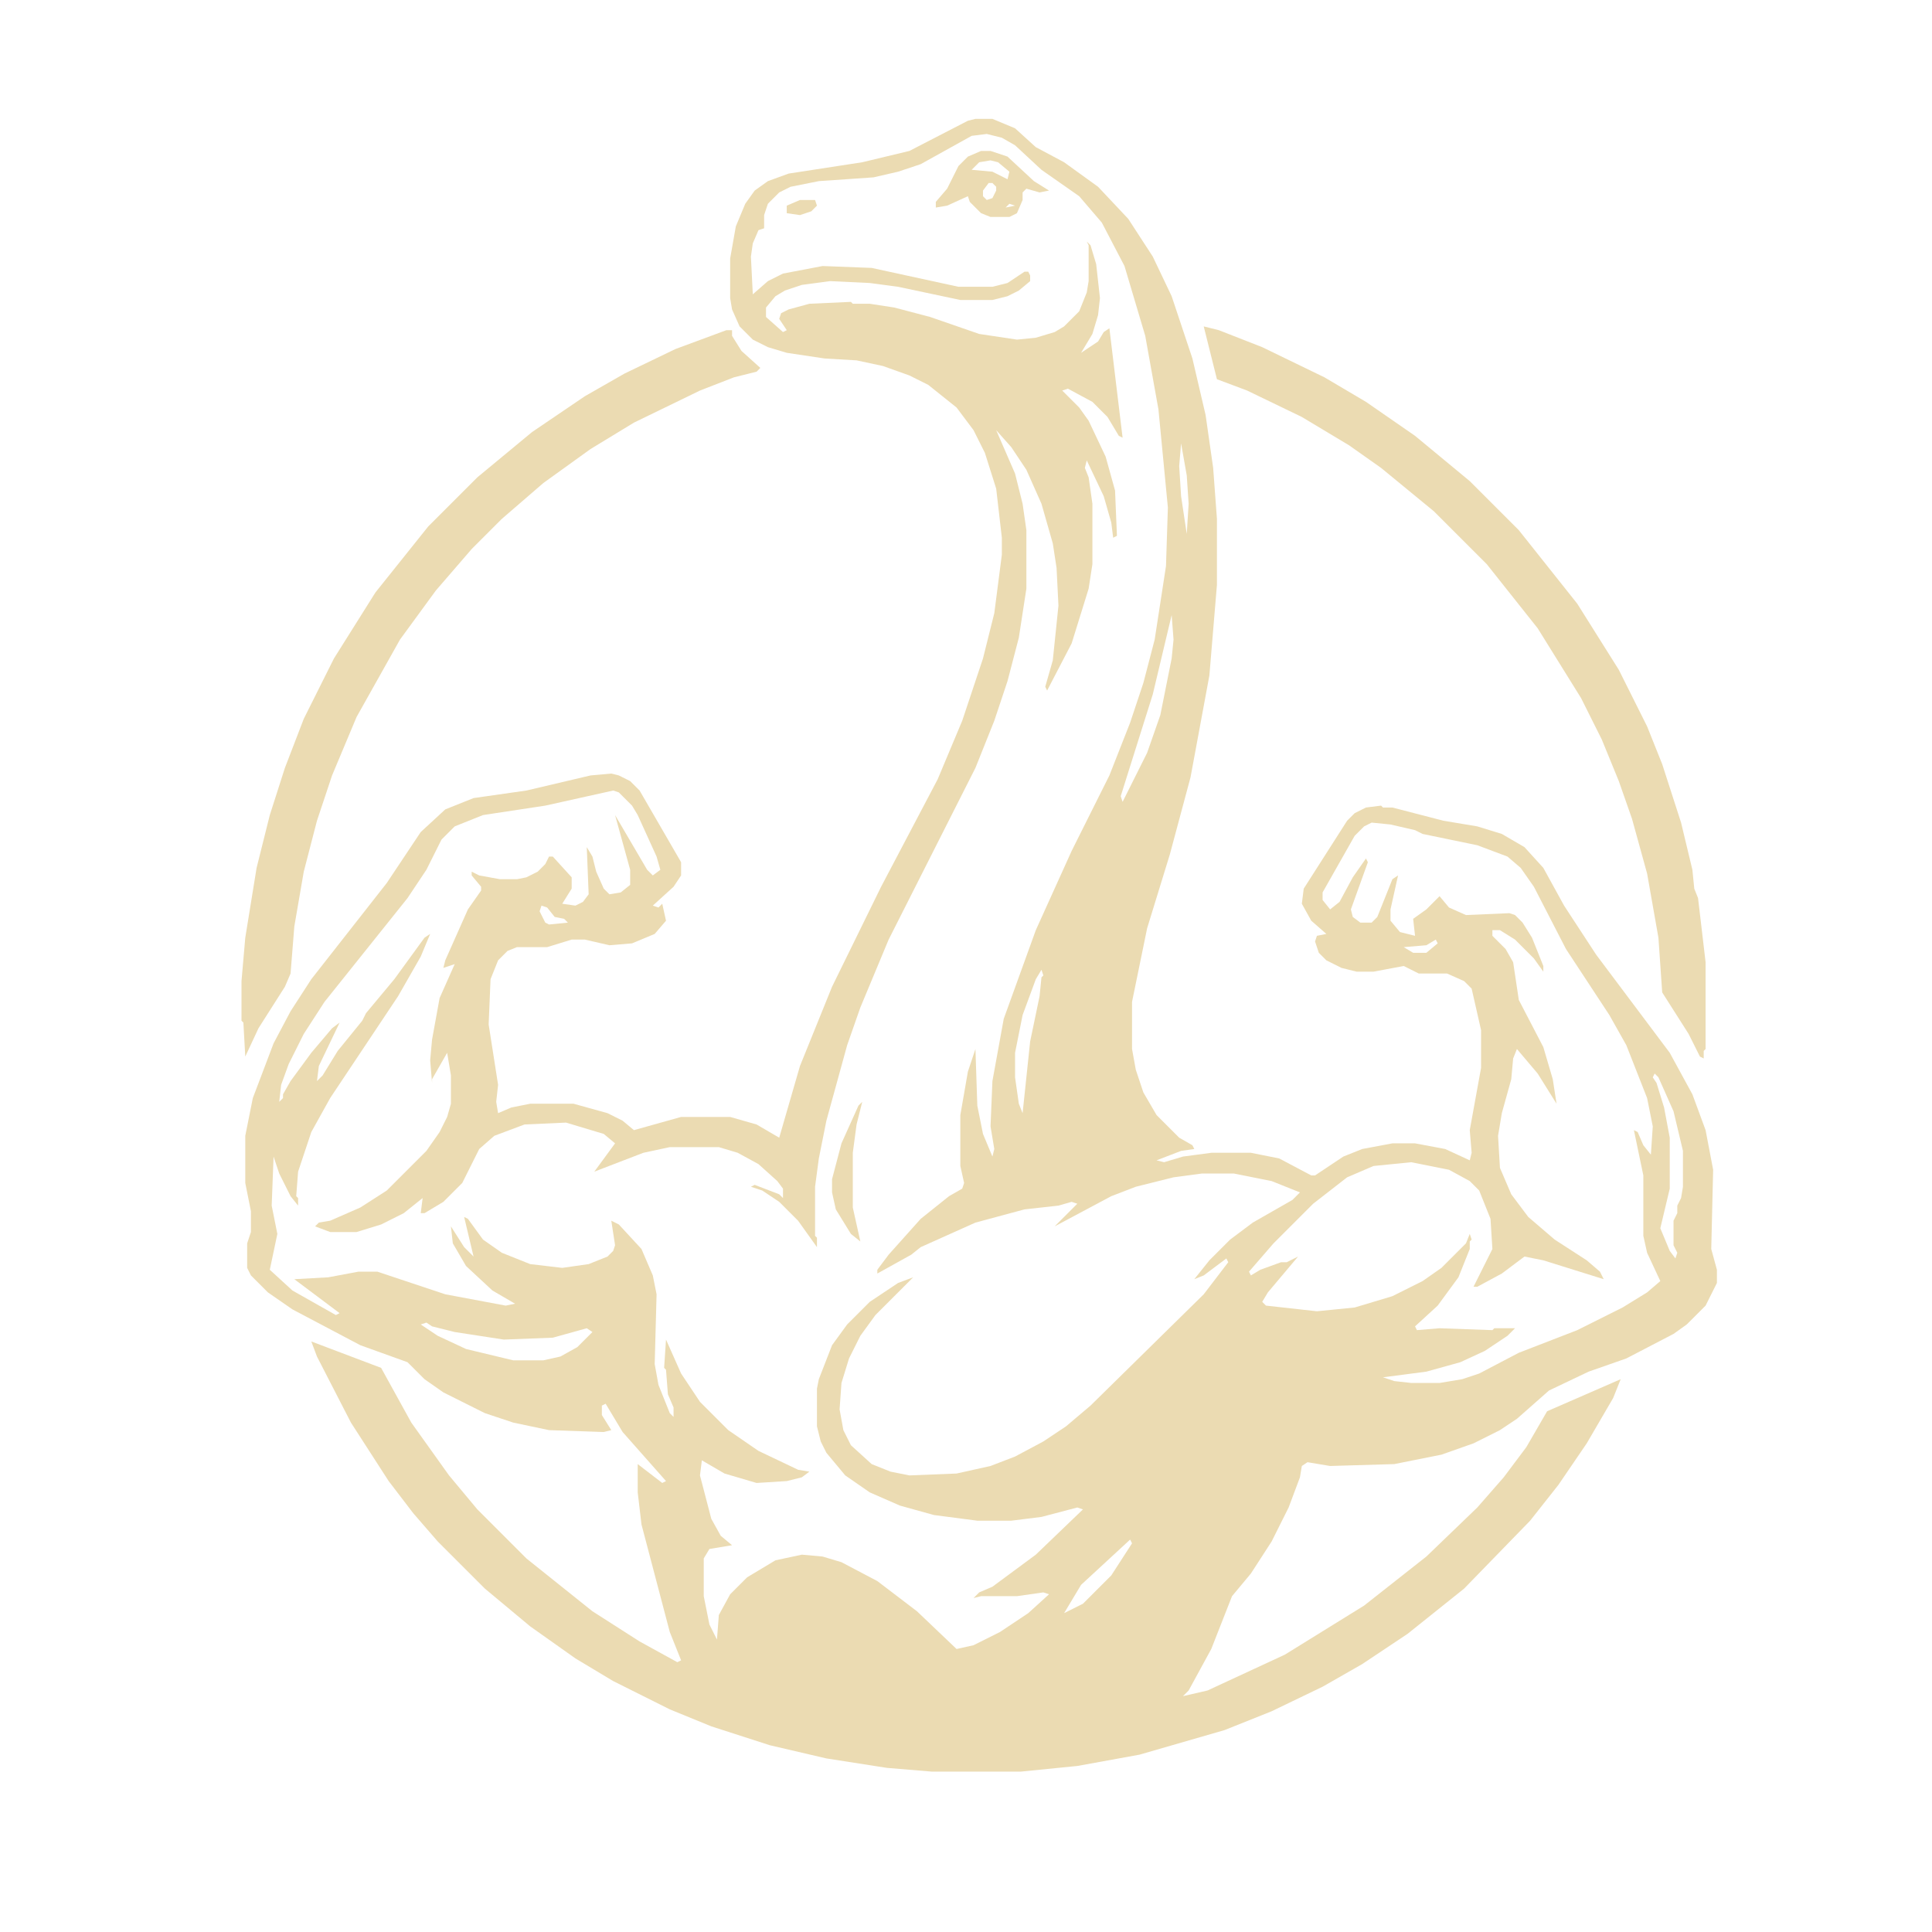
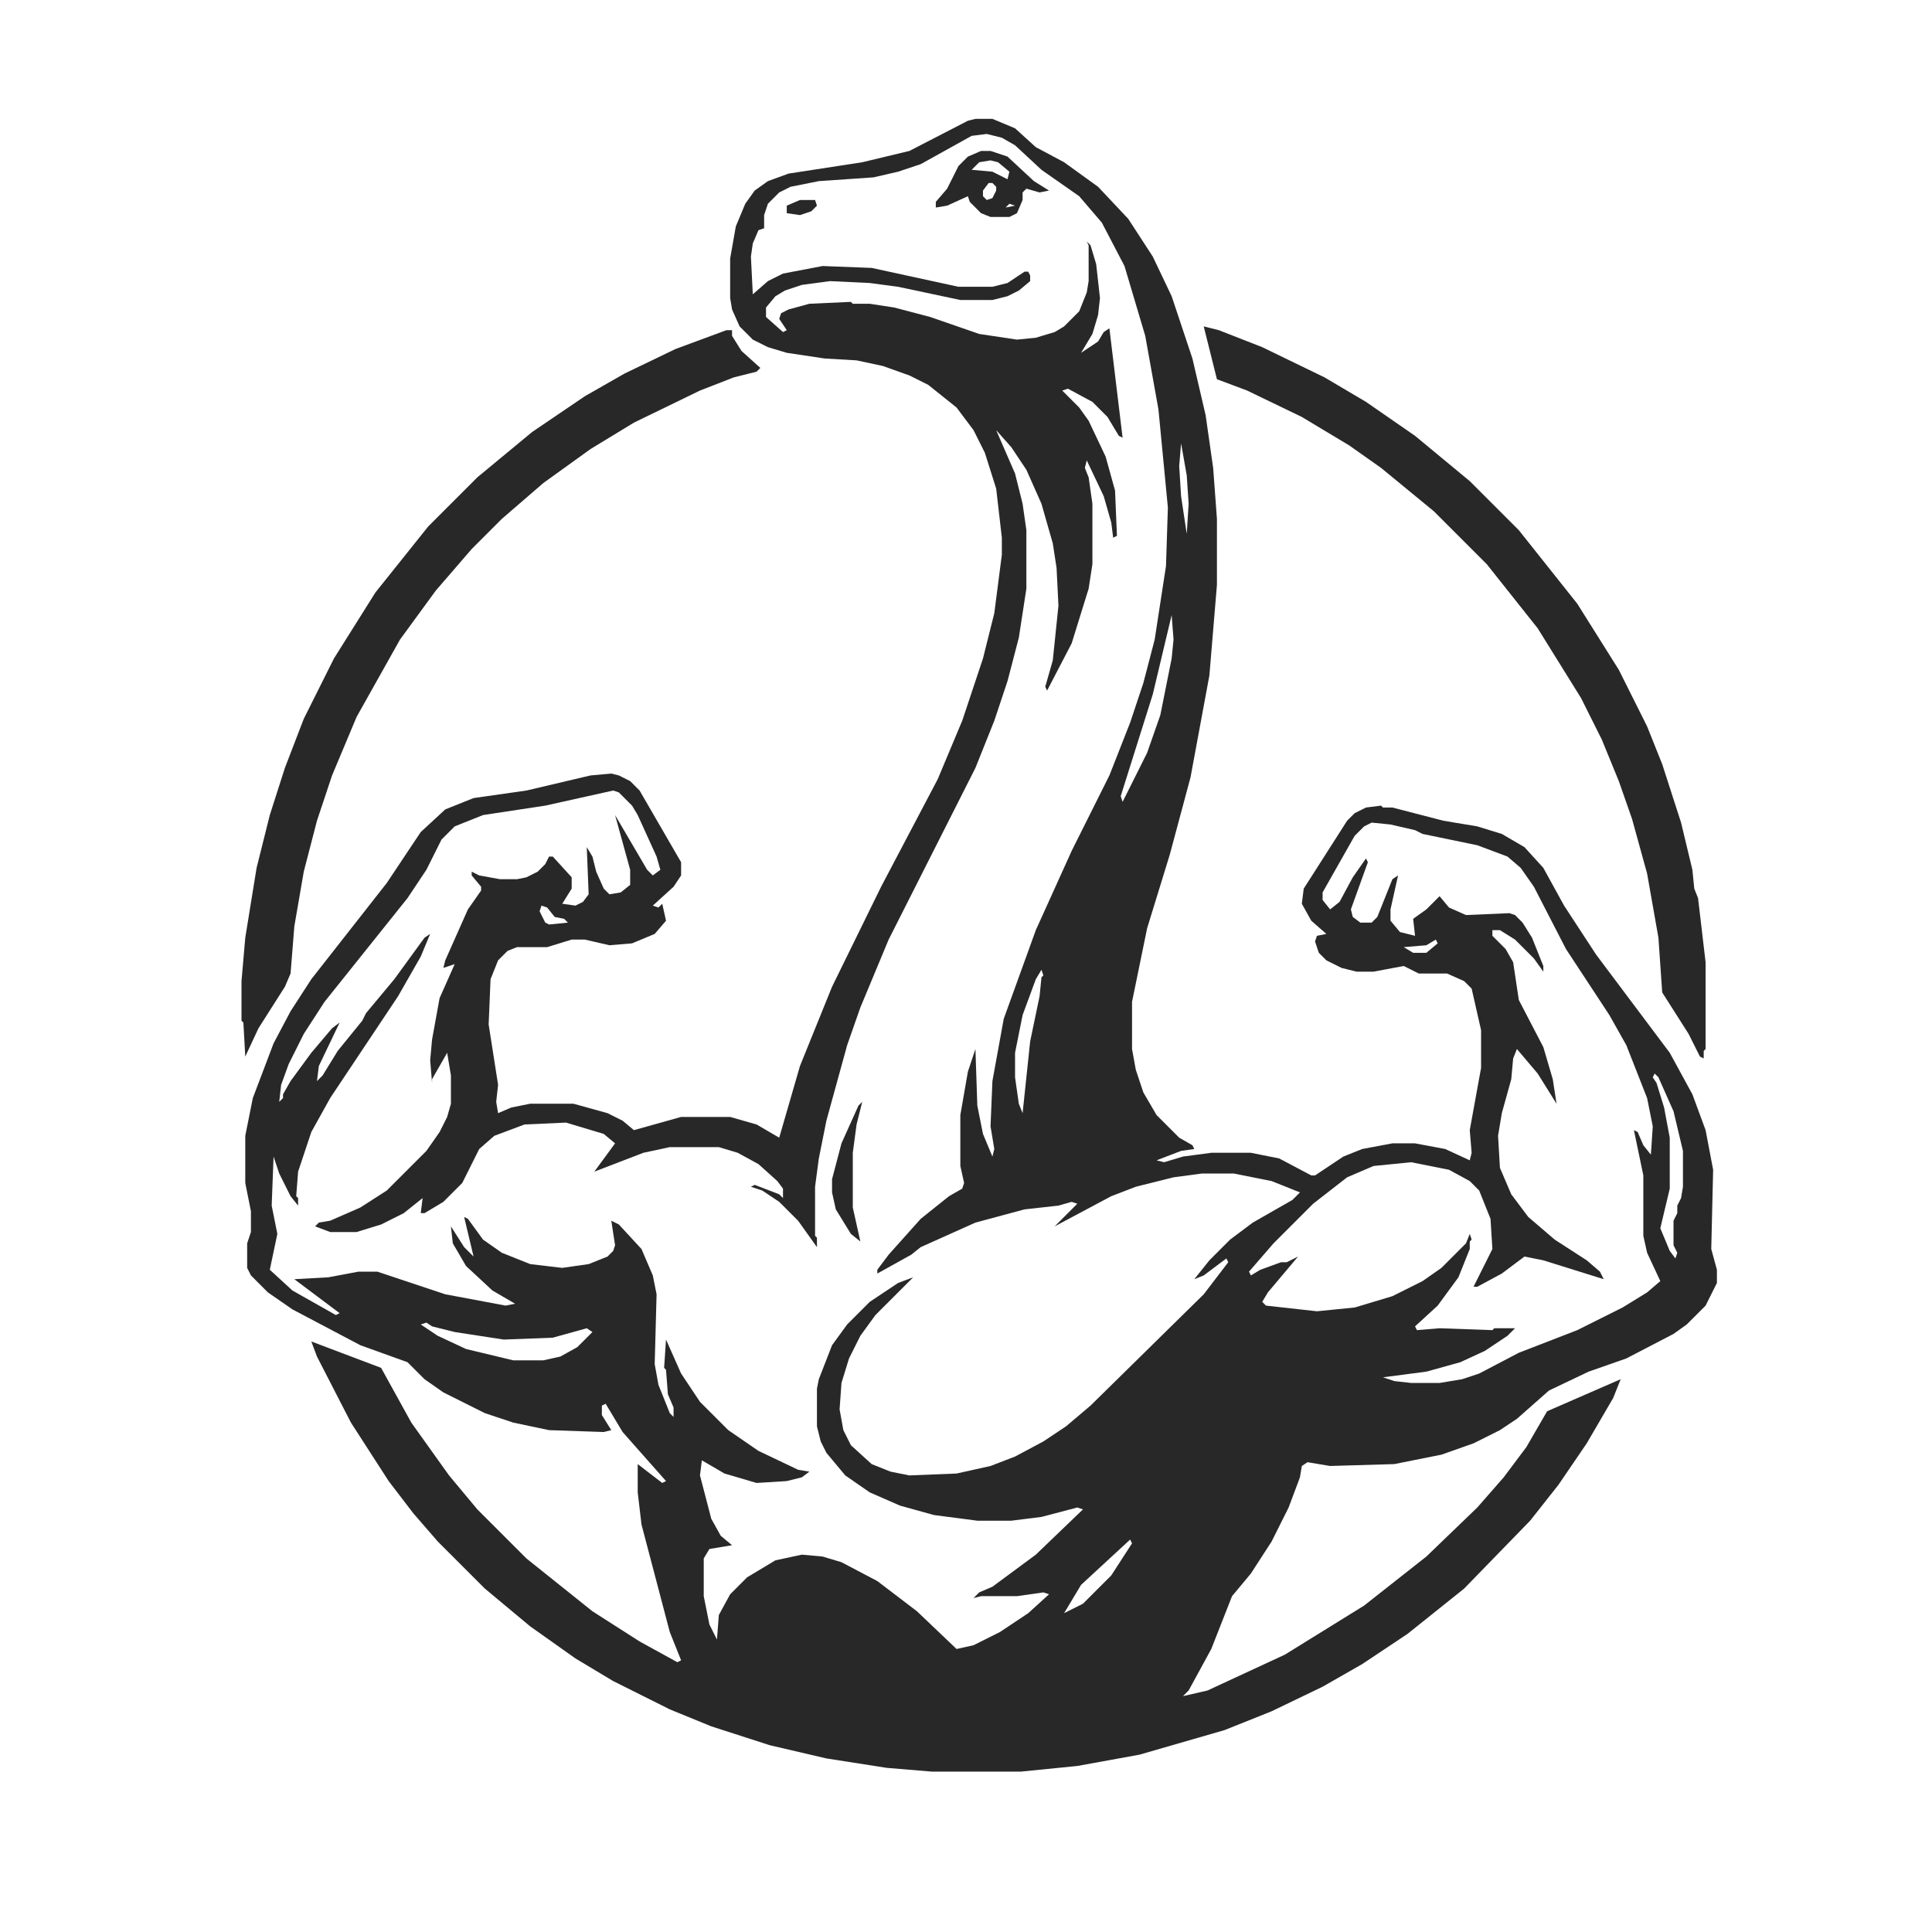
<svg xmlns="http://www.w3.org/2000/svg" viewBox="0 0 1024 1024" role="img" aria-labelledby="title desc">
-   <path fill="#ebdbb2" fill-rule="evenodd" d="     M 388 175 L 385 175 L 358 185 L 331 198 L 310 210 L 282 229 L 253 253 L 227 279 L 199 314 L 177 349 L 161 381 L 151 407 L 143 432 L 136 460 L 130 497 L 128 520 L 128 541 L 129 542 L 130 560 L 137 545 L 151 523 L 154 516 L 156 491 L 161 462 L 168 435 L 176 411 L 189 380 L 212 339 L 231 313 L 250 291 L 266 275 L 288 256 L 313 238 L 336 224 L 371 207 L 389 200 L 401 197 L 403 195 L 393 186 L 388 178 Z     M 638 173 L 645 201 L 661 207 L 690 221 L 715 236 L 732 248 L 760 271 L 788 299 L 815 333 L 838 370 L 849 392 L 858 414 L 865 434 L 873 463 L 879 497 L 881 526 L 895 548 L 901 560 L 903 561 L 903 557 L 904 556 L 904 510 L 900 476 L 898 471 L 897 461 L 891 436 L 881 405 L 873 385 L 858 355 L 836 320 L 805 281 L 779 255 L 750 231 L 724 213 L 702 200 L 669 184 L 646 175 Z     M 517 63 L 513 64 L 482 80 L 457 86 L 418 92 L 407 96 L 400 101 L 395 108 L 390 120 L 387 137 L 387 158 L 388 164 L 392 173 L 399 180 L 407 184 L 417 187 L 437 190 L 454 191 L 468 194 L 482 199 L 492 204 L 507 216 L 516 228 L 522 240 L 528 259 L 531 285 L 531 294 L 527 325 L 521 349 L 510 382 L 497 413 L 467 470 L 441 523 L 424 565 L 413 603 L 401 596 L 387 592 L 361 592 L 336 599 L 330 594 L 322 590 L 304 585 L 281 585 L 271 587 L 264 590 L 263 584 L 264 575 L 259 543 L 260 519 L 264 509 L 269 504 L 274 502 L 290 502 L 303 498 L 310 498 L 323 501 L 335 500 L 347 495 L 353 488 L 351 479 L 349 481 L 346 480 L 357 470 L 361 464 L 361 457 L 339 419 L 334 414 L 328 411 L 324 410 L 313 411 L 279 419 L 251 423 L 236 429 L 223 441 L 205 468 L 165 519 L 154 536 L 145 553 L 134 582 L 130 602 L 130 627 L 133 642 L 133 653 L 131 659 L 131 672 L 133 676 L 142 685 L 155 694 L 191 713 L 216 722 L 225 731 L 235 738 L 257 749 L 272 754 L 291 758 L 320 759 L 324 758 L 319 750 L 319 745 L 321 744 L 330 759 L 353 785 L 351 786 L 338 776 L 338 791 L 340 808 L 355 865 L 361 880 L 359 881 L 339 870 L 314 854 L 279 826 L 253 800 L 238 782 L 218 754 L 202 725 L 165 711 L 168 719 L 186 754 L 206 785 L 219 802 L 232 817 L 257 842 L 281 862 L 305 879 L 325 891 L 355 906 L 377 915 L 408 925 L 438 932 L 470 937 L 494 939 L 541 939 L 571 936 L 604 930 L 649 917 L 674 907 L 701 894 L 722 882 L 746 866 L 776 842 L 811 806 L 826 787 L 841 765 L 855 741 L 859 731 L 820 748 L 809 767 L 797 783 L 783 799 L 756 825 L 723 851 L 681 877 L 640 896 L 627 899 L 630 896 L 642 874 L 653 846 L 663 834 L 674 817 L 683 799 L 689 783 L 690 777 L 693 775 L 705 777 L 739 776 L 764 771 L 781 765 L 795 758 L 804 752 L 821 737 L 842 727 L 862 720 L 887 707 L 894 702 L 904 692 L 910 680 L 910 673 L 907 662 L 908 620 L 904 599 L 897 580 L 885 558 L 846 506 L 829 480 L 818 460 L 808 449 L 796 442 L 783 438 L 765 435 L 738 428 L 733 428 L 732 427 L 724 428 L 718 431 L 714 435 L 691 471 L 690 479 L 695 488 L 703 495 L 698 496 L 697 499 L 699 505 L 703 509 L 711 513 L 719 515 L 728 515 L 744 512 L 752 516 L 767 516 L 776 520 L 780 524 L 785 546 L 785 566 L 779 599 L 780 611 L 779 615 L 766 609 L 750 606 L 738 606 L 722 609 L 712 613 L 697 623 L 695 623 L 678 614 L 663 611 L 642 611 L 627 613 L 617 616 L 613 615 L 626 610 L 633 609 L 632 607 L 625 603 L 613 591 L 606 579 L 602 567 L 600 556 L 600 531 L 608 492 L 620 453 L 631 412 L 641 358 L 645 310 L 645 275 L 643 248 L 639 220 L 632 190 L 621 157 L 611 136 L 598 116 L 582 99 L 564 86 L 549 78 L 538 68 L 526 63 Z     M 599 816 L 600 818 L 589 835 L 574 850 L 564 855 L 573 840 Z     M 223 702 L 226 701 L 229 703 L 241 706 L 267 710 L 293 709 L 311 704 L 314 706 L 306 714 L 297 719 L 288 721 L 272 721 L 247 715 L 232 708 Z     M 877 569 L 879 571 L 887 589 L 892 610 L 892 629 L 891 635 L 889 639 L 889 643 L 887 647 L 887 660 L 889 664 L 888 667 L 885 663 L 880 651 L 885 630 L 885 603 L 882 587 L 878 574 L 876 571 Z     M 552 514 L 553 517 L 552 518 L 551 528 L 546 552 L 542 590 L 540 585 L 538 571 L 538 558 L 542 538 L 549 519 Z     M 762 500 L 756 505 L 749 505 L 744 502 L 756 501 L 761 498 Z     M 287 480 L 290 481 L 294 486 L 299 487 L 301 489 L 291 490 L 289 489 L 286 483 Z     M 727 436 L 737 437 L 750 440 L 754 442 L 783 448 L 799 454 L 806 460 L 813 470 L 830 503 L 853 538 L 862 554 L 873 582 L 876 597 L 875 612 L 871 607 L 868 600 L 866 599 L 871 623 L 871 655 L 873 664 L 880 679 L 873 685 L 860 693 L 836 705 L 805 717 L 784 728 L 775 731 L 763 733 L 748 733 L 739 732 L 733 730 L 756 727 L 774 722 L 787 716 L 799 708 L 803 704 L 792 704 L 791 705 L 763 704 L 751 705 L 750 703 L 762 692 L 773 677 L 779 662 L 779 658 L 780 657 L 779 654 L 777 659 L 764 672 L 754 679 L 738 687 L 718 693 L 698 695 L 671 692 L 669 690 L 672 685 L 688 666 L 682 669 L 679 669 L 668 673 L 663 676 L 662 674 L 675 659 L 696 638 L 714 624 L 728 618 L 748 616 L 768 620 L 779 626 L 784 631 L 790 646 L 791 662 L 781 682 L 783 682 L 796 675 L 808 666 L 818 668 L 850 678 L 848 674 L 841 668 L 824 657 L 810 645 L 801 633 L 795 619 L 794 602 L 796 590 L 801 572 L 802 561 L 804 556 L 815 569 L 825 585 L 823 572 L 818 555 L 805 530 L 802 510 L 798 503 L 791 496 L 791 493 L 795 493 L 803 498 L 813 508 L 818 515 L 818 512 L 812 497 L 807 489 L 803 485 L 800 484 L 777 485 L 768 481 L 763 475 L 756 482 L 749 487 L 750 496 L 742 494 L 737 488 L 737 482 L 741 464 L 738 466 L 730 486 L 727 489 L 721 489 L 717 486 L 716 482 L 725 457 L 724 455 L 717 465 L 710 478 L 705 482 L 701 477 L 701 473 L 718 443 L 723 438 Z     M 621 326 L 622 339 L 621 349 L 615 379 L 608 399 L 595 425 L 594 422 L 611 368 Z     M 626 235 L 629 252 L 630 267 L 629 283 L 626 263 L 625 247 Z     M 523 71 L 531 73 L 538 77 L 552 90 L 572 104 L 584 118 L 596 141 L 607 178 L 614 217 L 619 269 L 618 300 L 612 339 L 606 362 L 599 383 L 588 411 L 568 451 L 549 493 L 532 540 L 526 573 L 525 597 L 527 609 L 526 613 L 521 601 L 518 586 L 517 556 L 513 568 L 509 591 L 509 618 L 511 627 L 510 630 L 503 634 L 488 646 L 471 665 L 465 673 L 465 675 L 483 665 L 488 661 L 517 648 L 543 641 L 561 639 L 568 637 L 571 638 L 559 650 L 589 634 L 602 629 L 622 624 L 637 622 L 654 622 L 674 626 L 689 632 L 685 636 L 664 648 L 652 657 L 641 668 L 633 678 L 638 676 L 650 667 L 651 669 L 638 686 L 578 745 L 565 756 L 553 764 L 538 772 L 525 777 L 507 781 L 482 782 L 472 780 L 462 776 L 451 766 L 447 758 L 445 747 L 446 733 L 450 720 L 456 708 L 464 697 L 484 677 L 476 680 L 461 690 L 449 702 L 441 713 L 434 731 L 433 736 L 433 756 L 435 764 L 438 770 L 448 782 L 461 791 L 477 798 L 495 803 L 518 806 L 536 806 L 552 804 L 571 799 L 574 800 L 549 824 L 526 841 L 519 844 L 516 847 L 520 846 L 539 846 L 553 844 L 556 845 L 545 855 L 530 865 L 516 872 L 507 874 L 486 854 L 465 838 L 446 828 L 436 825 L 425 824 L 411 827 L 396 836 L 387 845 L 381 856 L 380 869 L 376 861 L 373 846 L 373 826 L 376 821 L 388 819 L 382 814 L 377 805 L 371 782 L 372 774 L 384 781 L 401 786 L 417 785 L 425 783 L 429 780 L 423 779 L 402 769 L 386 758 L 371 743 L 361 728 L 353 710 L 352 725 L 353 726 L 354 739 L 357 746 L 357 751 L 355 749 L 349 734 L 347 723 L 348 686 L 346 676 L 340 662 L 328 649 L 324 647 L 326 660 L 325 663 L 322 666 L 312 670 L 298 672 L 281 670 L 266 664 L 256 657 L 248 646 L 246 645 L 251 666 L 246 661 L 239 650 L 240 659 L 247 671 L 261 684 L 273 691 L 268 692 L 236 686 L 200 674 L 190 674 L 174 677 L 156 678 L 180 696 L 178 697 L 155 684 L 143 673 L 147 654 L 144 639 L 145 613 L 148 622 L 154 634 L 158 639 L 158 635 L 157 634 L 158 621 L 165 600 L 175 582 L 211 528 L 223 507 L 228 495 L 225 497 L 209 519 L 194 537 L 192 541 L 179 557 L 171 570 L 168 573 L 169 565 L 180 542 L 176 545 L 165 558 L 154 573 L 150 580 L 150 582 L 148 584 L 149 575 L 153 564 L 161 548 L 172 531 L 216 476 L 226 461 L 234 445 L 241 438 L 256 432 L 289 427 L 325 419 L 328 420 L 335 427 L 338 432 L 348 454 L 350 461 L 346 464 L 343 461 L 326 432 L 334 461 L 334 469 L 329 473 L 323 474 L 320 471 L 316 462 L 314 454 L 311 449 L 312 474 L 309 478 L 305 480 L 298 479 L 303 471 L 303 465 L 293 454 L 291 454 L 289 458 L 285 462 L 279 465 L 274 466 L 265 466 L 254 464 L 250 462 L 250 464 L 255 470 L 255 472 L 248 482 L 236 509 L 235 513 L 241 511 L 233 529 L 229 551 L 228 562 L 229 574 L 229 572 L 237 558 L 239 570 L 239 585 L 237 592 L 233 600 L 226 610 L 205 631 L 191 640 L 175 647 L 169 648 L 167 650 L 175 653 L 189 653 L 202 649 L 214 643 L 224 635 L 223 643 L 225 643 L 235 637 L 245 627 L 254 609 L 262 602 L 278 596 L 300 595 L 320 601 L 326 606 L 315 621 L 341 611 L 355 608 L 381 608 L 391 611 L 402 617 L 412 626 L 415 630 L 415 635 L 413 633 L 400 628 L 398 629 L 404 631 L 413 637 L 423 647 L 433 661 L 433 656 L 432 655 L 432 629 L 434 614 L 438 594 L 449 554 L 456 534 L 471 498 L 517 407 L 527 382 L 534 361 L 540 338 L 544 312 L 544 281 L 542 267 L 538 251 L 528 228 L 536 237 L 544 249 L 552 267 L 558 288 L 560 301 L 561 321 L 558 350 L 554 364 L 555 366 L 568 341 L 577 312 L 579 299 L 579 267 L 577 253 L 575 248 L 576 244 L 585 263 L 589 277 L 590 285 L 592 284 L 591 260 L 586 242 L 577 223 L 572 216 L 563 207 L 566 206 L 579 213 L 587 221 L 593 231 L 595 232 L 588 174 L 585 176 L 582 181 L 573 187 L 579 177 L 582 167 L 583 158 L 581 140 L 578 130 L 576 128 L 577 130 L 577 149 L 576 155 L 572 165 L 564 173 L 559 176 L 549 179 L 539 180 L 519 177 L 493 168 L 474 163 L 461 161 L 452 161 L 451 160 L 429 161 L 418 164 L 414 166 L 413 169 L 417 175 L 415 176 L 406 168 L 406 163 L 411 157 L 416 154 L 425 151 L 440 149 L 461 150 L 476 152 L 509 159 L 526 159 L 534 157 L 540 154 L 546 149 L 546 146 L 545 144 L 543 144 L 534 150 L 526 152 L 508 152 L 462 142 L 436 141 L 415 145 L 407 149 L 399 156 L 398 136 L 399 129 L 402 122 L 405 121 L 405 114 L 407 108 L 413 102 L 419 99 L 434 96 L 463 94 L 476 91 L 488 87 L 515 72 Z     M 457 584 L 455 586 L 446 606 L 441 625 L 441 632 L 443 641 L 451 654 L 456 658 L 452 640 L 452 611 L 454 596 Z     M 432 106 L 424 106 L 417 109 L 417 113 L 424 114 L 430 112 L 433 109 Z     M 496 110 L 502 109 L 513 104 L 514 107 L 520 113 L 525 115 L 535 115 L 539 113 L 542 106 L 542 102 L 544 100 L 551 102 L 556 101 L 548 96 L 534 83 L 525 80 L 520 80 L 513 83 L 508 88 L 502 100 L 496 107 Z     M 533 110 L 535 108 L 538 109 Z     M 526 97 L 528 99 L 528 101 L 526 105 L 523 106 L 521 104 L 521 101 L 524 97 Z     M 515 90 L 519 86 L 525 85 L 529 86 L 535 91 L 534 95 L 526 91 Z   " />
+   <path fill="#282828" fill-rule="evenodd" d="     M 388 175 L 385 175 L 358 185 L 331 198 L 310 210 L 282 229 L 253 253 L 227 279 L 199 314 L 177 349 L 161 381 L 151 407 L 143 432 L 136 460 L 130 497 L 128 520 L 128 541 L 129 542 L 130 560 L 137 545 L 151 523 L 154 516 L 156 491 L 161 462 L 168 435 L 176 411 L 189 380 L 212 339 L 231 313 L 250 291 L 266 275 L 288 256 L 313 238 L 336 224 L 371 207 L 389 200 L 401 197 L 403 195 L 393 186 L 388 178 Z     M 638 173 L 645 201 L 661 207 L 690 221 L 715 236 L 732 248 L 760 271 L 788 299 L 815 333 L 838 370 L 849 392 L 858 414 L 865 434 L 873 463 L 879 497 L 881 526 L 895 548 L 901 560 L 903 561 L 903 557 L 904 556 L 904 510 L 900 476 L 898 471 L 897 461 L 891 436 L 881 405 L 873 385 L 858 355 L 836 320 L 805 281 L 779 255 L 750 231 L 724 213 L 702 200 L 669 184 L 646 175 Z     M 517 63 L 513 64 L 482 80 L 457 86 L 418 92 L 407 96 L 400 101 L 395 108 L 390 120 L 387 137 L 387 158 L 388 164 L 392 173 L 399 180 L 407 184 L 417 187 L 437 190 L 454 191 L 468 194 L 482 199 L 492 204 L 507 216 L 516 228 L 522 240 L 528 259 L 531 285 L 531 294 L 527 325 L 521 349 L 510 382 L 497 413 L 467 470 L 441 523 L 424 565 L 413 603 L 401 596 L 387 592 L 361 592 L 336 599 L 330 594 L 322 590 L 304 585 L 281 585 L 271 587 L 264 590 L 263 584 L 264 575 L 259 543 L 260 519 L 264 509 L 269 504 L 274 502 L 290 502 L 303 498 L 310 498 L 323 501 L 335 500 L 347 495 L 353 488 L 351 479 L 349 481 L 346 480 L 357 470 L 361 464 L 361 457 L 339 419 L 334 414 L 328 411 L 324 410 L 313 411 L 279 419 L 251 423 L 236 429 L 223 441 L 205 468 L 165 519 L 154 536 L 145 553 L 134 582 L 130 602 L 130 627 L 133 642 L 133 653 L 131 659 L 131 672 L 133 676 L 142 685 L 155 694 L 191 713 L 216 722 L 225 731 L 235 738 L 257 749 L 272 754 L 291 758 L 320 759 L 324 758 L 319 750 L 319 745 L 321 744 L 330 759 L 353 785 L 351 786 L 338 776 L 338 791 L 340 808 L 355 865 L 361 880 L 359 881 L 339 870 L 314 854 L 279 826 L 253 800 L 238 782 L 218 754 L 202 725 L 165 711 L 168 719 L 186 754 L 206 785 L 219 802 L 232 817 L 257 842 L 281 862 L 305 879 L 325 891 L 355 906 L 377 915 L 408 925 L 438 932 L 470 937 L 494 939 L 541 939 L 571 936 L 604 930 L 649 917 L 674 907 L 701 894 L 722 882 L 746 866 L 776 842 L 811 806 L 826 787 L 841 765 L 855 741 L 859 731 L 820 748 L 809 767 L 797 783 L 783 799 L 756 825 L 723 851 L 681 877 L 640 896 L 627 899 L 630 896 L 642 874 L 653 846 L 663 834 L 674 817 L 683 799 L 689 783 L 690 777 L 693 775 L 705 777 L 739 776 L 764 771 L 781 765 L 795 758 L 804 752 L 821 737 L 842 727 L 862 720 L 887 707 L 894 702 L 904 692 L 910 680 L 910 673 L 907 662 L 908 620 L 904 599 L 897 580 L 885 558 L 846 506 L 829 480 L 818 460 L 808 449 L 796 442 L 783 438 L 765 435 L 738 428 L 733 428 L 732 427 L 724 428 L 718 431 L 714 435 L 691 471 L 690 479 L 695 488 L 703 495 L 698 496 L 697 499 L 699 505 L 703 509 L 711 513 L 719 515 L 728 515 L 744 512 L 752 516 L 767 516 L 776 520 L 780 524 L 785 546 L 785 566 L 779 599 L 780 611 L 779 615 L 766 609 L 750 606 L 738 606 L 722 609 L 712 613 L 697 623 L 695 623 L 678 614 L 663 611 L 642 611 L 627 613 L 617 616 L 613 615 L 626 610 L 633 609 L 632 607 L 625 603 L 613 591 L 606 579 L 602 567 L 600 556 L 600 531 L 608 492 L 620 453 L 631 412 L 641 358 L 645 310 L 645 275 L 643 248 L 639 220 L 632 190 L 621 157 L 611 136 L 598 116 L 582 99 L 564 86 L 549 78 L 538 68 L 526 63 Z     M 599 816 L 600 818 L 589 835 L 574 850 L 564 855 L 573 840 Z     M 223 702 L 226 701 L 229 703 L 241 706 L 267 710 L 293 709 L 311 704 L 314 706 L 306 714 L 297 719 L 288 721 L 272 721 L 247 715 L 232 708 Z     M 877 569 L 879 571 L 887 589 L 892 610 L 892 629 L 891 635 L 889 639 L 889 643 L 887 647 L 887 660 L 889 664 L 888 667 L 885 663 L 880 651 L 885 630 L 885 603 L 882 587 L 878 574 L 876 571 Z     M 552 514 L 553 517 L 552 518 L 551 528 L 546 552 L 542 590 L 540 585 L 538 571 L 538 558 L 542 538 L 549 519 Z     M 762 500 L 756 505 L 749 505 L 744 502 L 756 501 L 761 498 Z     M 287 480 L 290 481 L 294 486 L 299 487 L 301 489 L 291 490 L 289 489 L 286 483 Z     M 727 436 L 737 437 L 750 440 L 754 442 L 783 448 L 799 454 L 806 460 L 813 470 L 830 503 L 853 538 L 862 554 L 873 582 L 876 597 L 875 612 L 871 607 L 868 600 L 866 599 L 871 623 L 871 655 L 873 664 L 880 679 L 873 685 L 860 693 L 836 705 L 805 717 L 784 728 L 775 731 L 763 733 L 748 733 L 739 732 L 733 730 L 756 727 L 774 722 L 787 716 L 799 708 L 803 704 L 792 704 L 791 705 L 763 704 L 751 705 L 750 703 L 762 692 L 773 677 L 779 662 L 779 658 L 780 657 L 779 654 L 777 659 L 764 672 L 754 679 L 738 687 L 718 693 L 698 695 L 671 692 L 669 690 L 672 685 L 688 666 L 682 669 L 679 669 L 668 673 L 663 676 L 662 674 L 675 659 L 696 638 L 714 624 L 728 618 L 748 616 L 768 620 L 779 626 L 784 631 L 790 646 L 791 662 L 781 682 L 783 682 L 796 675 L 808 666 L 818 668 L 850 678 L 848 674 L 841 668 L 824 657 L 810 645 L 801 633 L 795 619 L 794 602 L 796 590 L 801 572 L 802 561 L 804 556 L 815 569 L 825 585 L 823 572 L 818 555 L 805 530 L 802 510 L 798 503 L 791 496 L 791 493 L 795 493 L 803 498 L 813 508 L 818 515 L 818 512 L 812 497 L 807 489 L 803 485 L 800 484 L 777 485 L 768 481 L 763 475 L 756 482 L 749 487 L 750 496 L 742 494 L 737 488 L 737 482 L 741 464 L 738 466 L 730 486 L 727 489 L 721 489 L 717 486 L 716 482 L 725 457 L 724 455 L 717 465 L 710 478 L 705 482 L 701 477 L 701 473 L 718 443 L 723 438 Z     M 621 326 L 622 339 L 621 349 L 615 379 L 608 399 L 595 425 L 594 422 L 611 368 Z     M 626 235 L 629 252 L 630 267 L 629 283 L 626 263 L 625 247 Z     M 523 71 L 531 73 L 538 77 L 552 90 L 572 104 L 584 118 L 596 141 L 607 178 L 614 217 L 619 269 L 618 300 L 612 339 L 606 362 L 599 383 L 588 411 L 568 451 L 549 493 L 532 540 L 526 573 L 525 597 L 527 609 L 526 613 L 521 601 L 518 586 L 517 556 L 513 568 L 509 591 L 509 618 L 511 627 L 510 630 L 503 634 L 488 646 L 471 665 L 465 673 L 465 675 L 483 665 L 488 661 L 517 648 L 543 641 L 561 639 L 568 637 L 571 638 L 559 650 L 589 634 L 602 629 L 622 624 L 637 622 L 654 622 L 674 626 L 689 632 L 685 636 L 664 648 L 652 657 L 641 668 L 633 678 L 638 676 L 650 667 L 651 669 L 638 686 L 578 745 L 565 756 L 553 764 L 538 772 L 525 777 L 507 781 L 482 782 L 472 780 L 462 776 L 451 766 L 447 758 L 445 747 L 446 733 L 450 720 L 456 708 L 464 697 L 484 677 L 476 680 L 461 690 L 449 702 L 441 713 L 434 731 L 433 736 L 433 756 L 435 764 L 438 770 L 448 782 L 461 791 L 477 798 L 495 803 L 518 806 L 536 806 L 552 804 L 571 799 L 574 800 L 549 824 L 526 841 L 519 844 L 516 847 L 520 846 L 539 846 L 553 844 L 556 845 L 545 855 L 530 865 L 516 872 L 507 874 L 486 854 L 465 838 L 446 828 L 436 825 L 425 824 L 411 827 L 396 836 L 387 845 L 381 856 L 380 869 L 376 861 L 373 846 L 373 826 L 376 821 L 388 819 L 382 814 L 377 805 L 371 782 L 372 774 L 384 781 L 401 786 L 417 785 L 425 783 L 429 780 L 423 779 L 402 769 L 386 758 L 371 743 L 361 728 L 353 710 L 352 725 L 353 726 L 354 739 L 357 746 L 357 751 L 355 749 L 349 734 L 347 723 L 348 686 L 346 676 L 340 662 L 328 649 L 324 647 L 326 660 L 325 663 L 322 666 L 312 670 L 298 672 L 281 670 L 266 664 L 256 657 L 248 646 L 246 645 L 251 666 L 246 661 L 239 650 L 240 659 L 247 671 L 261 684 L 273 691 L 268 692 L 236 686 L 200 674 L 190 674 L 174 677 L 156 678 L 180 696 L 178 697 L 155 684 L 143 673 L 147 654 L 144 639 L 145 613 L 148 622 L 154 634 L 158 639 L 158 635 L 157 634 L 158 621 L 165 600 L 175 582 L 211 528 L 223 507 L 228 495 L 225 497 L 209 519 L 194 537 L 192 541 L 179 557 L 171 570 L 168 573 L 169 565 L 180 542 L 176 545 L 165 558 L 154 573 L 150 580 L 150 582 L 148 584 L 149 575 L 153 564 L 161 548 L 172 531 L 216 476 L 226 461 L 234 445 L 241 438 L 256 432 L 289 427 L 325 419 L 328 420 L 335 427 L 338 432 L 348 454 L 350 461 L 346 464 L 343 461 L 326 432 L 334 461 L 334 469 L 329 473 L 323 474 L 320 471 L 316 462 L 314 454 L 311 449 L 312 474 L 309 478 L 305 480 L 298 479 L 303 471 L 303 465 L 293 454 L 291 454 L 289 458 L 285 462 L 279 465 L 274 466 L 265 466 L 254 464 L 250 462 L 250 464 L 255 470 L 255 472 L 248 482 L 236 509 L 235 513 L 241 511 L 233 529 L 229 551 L 228 562 L 229 574 L 229 572 L 237 558 L 239 570 L 239 585 L 237 592 L 233 600 L 226 610 L 205 631 L 191 640 L 175 647 L 169 648 L 167 650 L 175 653 L 189 653 L 202 649 L 214 643 L 224 635 L 223 643 L 225 643 L 235 637 L 245 627 L 254 609 L 262 602 L 278 596 L 300 595 L 320 601 L 326 606 L 315 621 L 341 611 L 355 608 L 381 608 L 391 611 L 402 617 L 412 626 L 415 630 L 415 635 L 413 633 L 400 628 L 398 629 L 404 631 L 413 637 L 423 647 L 433 661 L 433 656 L 432 655 L 432 629 L 434 614 L 438 594 L 449 554 L 456 534 L 471 498 L 517 407 L 527 382 L 534 361 L 540 338 L 544 312 L 544 281 L 542 267 L 538 251 L 528 228 L 536 237 L 544 249 L 552 267 L 558 288 L 560 301 L 561 321 L 558 350 L 554 364 L 555 366 L 568 341 L 577 312 L 579 299 L 579 267 L 577 253 L 575 248 L 576 244 L 585 263 L 589 277 L 590 285 L 592 284 L 591 260 L 586 242 L 577 223 L 572 216 L 563 207 L 566 206 L 579 213 L 587 221 L 593 231 L 595 232 L 588 174 L 585 176 L 582 181 L 573 187 L 579 177 L 582 167 L 583 158 L 581 140 L 578 130 L 576 128 L 577 130 L 577 149 L 576 155 L 572 165 L 564 173 L 559 176 L 549 179 L 539 180 L 519 177 L 493 168 L 474 163 L 461 161 L 452 161 L 451 160 L 429 161 L 418 164 L 414 166 L 413 169 L 417 175 L 415 176 L 406 168 L 406 163 L 411 157 L 416 154 L 425 151 L 440 149 L 461 150 L 476 152 L 509 159 L 526 159 L 534 157 L 540 154 L 546 149 L 546 146 L 545 144 L 543 144 L 534 150 L 526 152 L 508 152 L 462 142 L 436 141 L 415 145 L 407 149 L 399 156 L 398 136 L 399 129 L 402 122 L 405 121 L 405 114 L 407 108 L 413 102 L 419 99 L 434 96 L 463 94 L 476 91 L 488 87 L 515 72 Z     M 457 584 L 455 586 L 446 606 L 441 625 L 441 632 L 443 641 L 451 654 L 456 658 L 452 640 L 452 611 L 454 596 Z     M 432 106 L 424 106 L 417 109 L 417 113 L 424 114 L 430 112 L 433 109 Z     M 496 110 L 502 109 L 513 104 L 514 107 L 520 113 L 525 115 L 535 115 L 539 113 L 542 106 L 542 102 L 544 100 L 551 102 L 556 101 L 548 96 L 534 83 L 525 80 L 520 80 L 513 83 L 508 88 L 502 100 L 496 107 Z     M 533 110 L 535 108 L 538 109 Z     M 526 97 L 528 99 L 528 101 L 526 105 L 523 106 L 521 104 L 521 101 L 524 97 Z     M 515 90 L 519 86 L 525 85 L 529 86 L 535 91 L 534 95 L 526 91 Z   " />
</svg>
